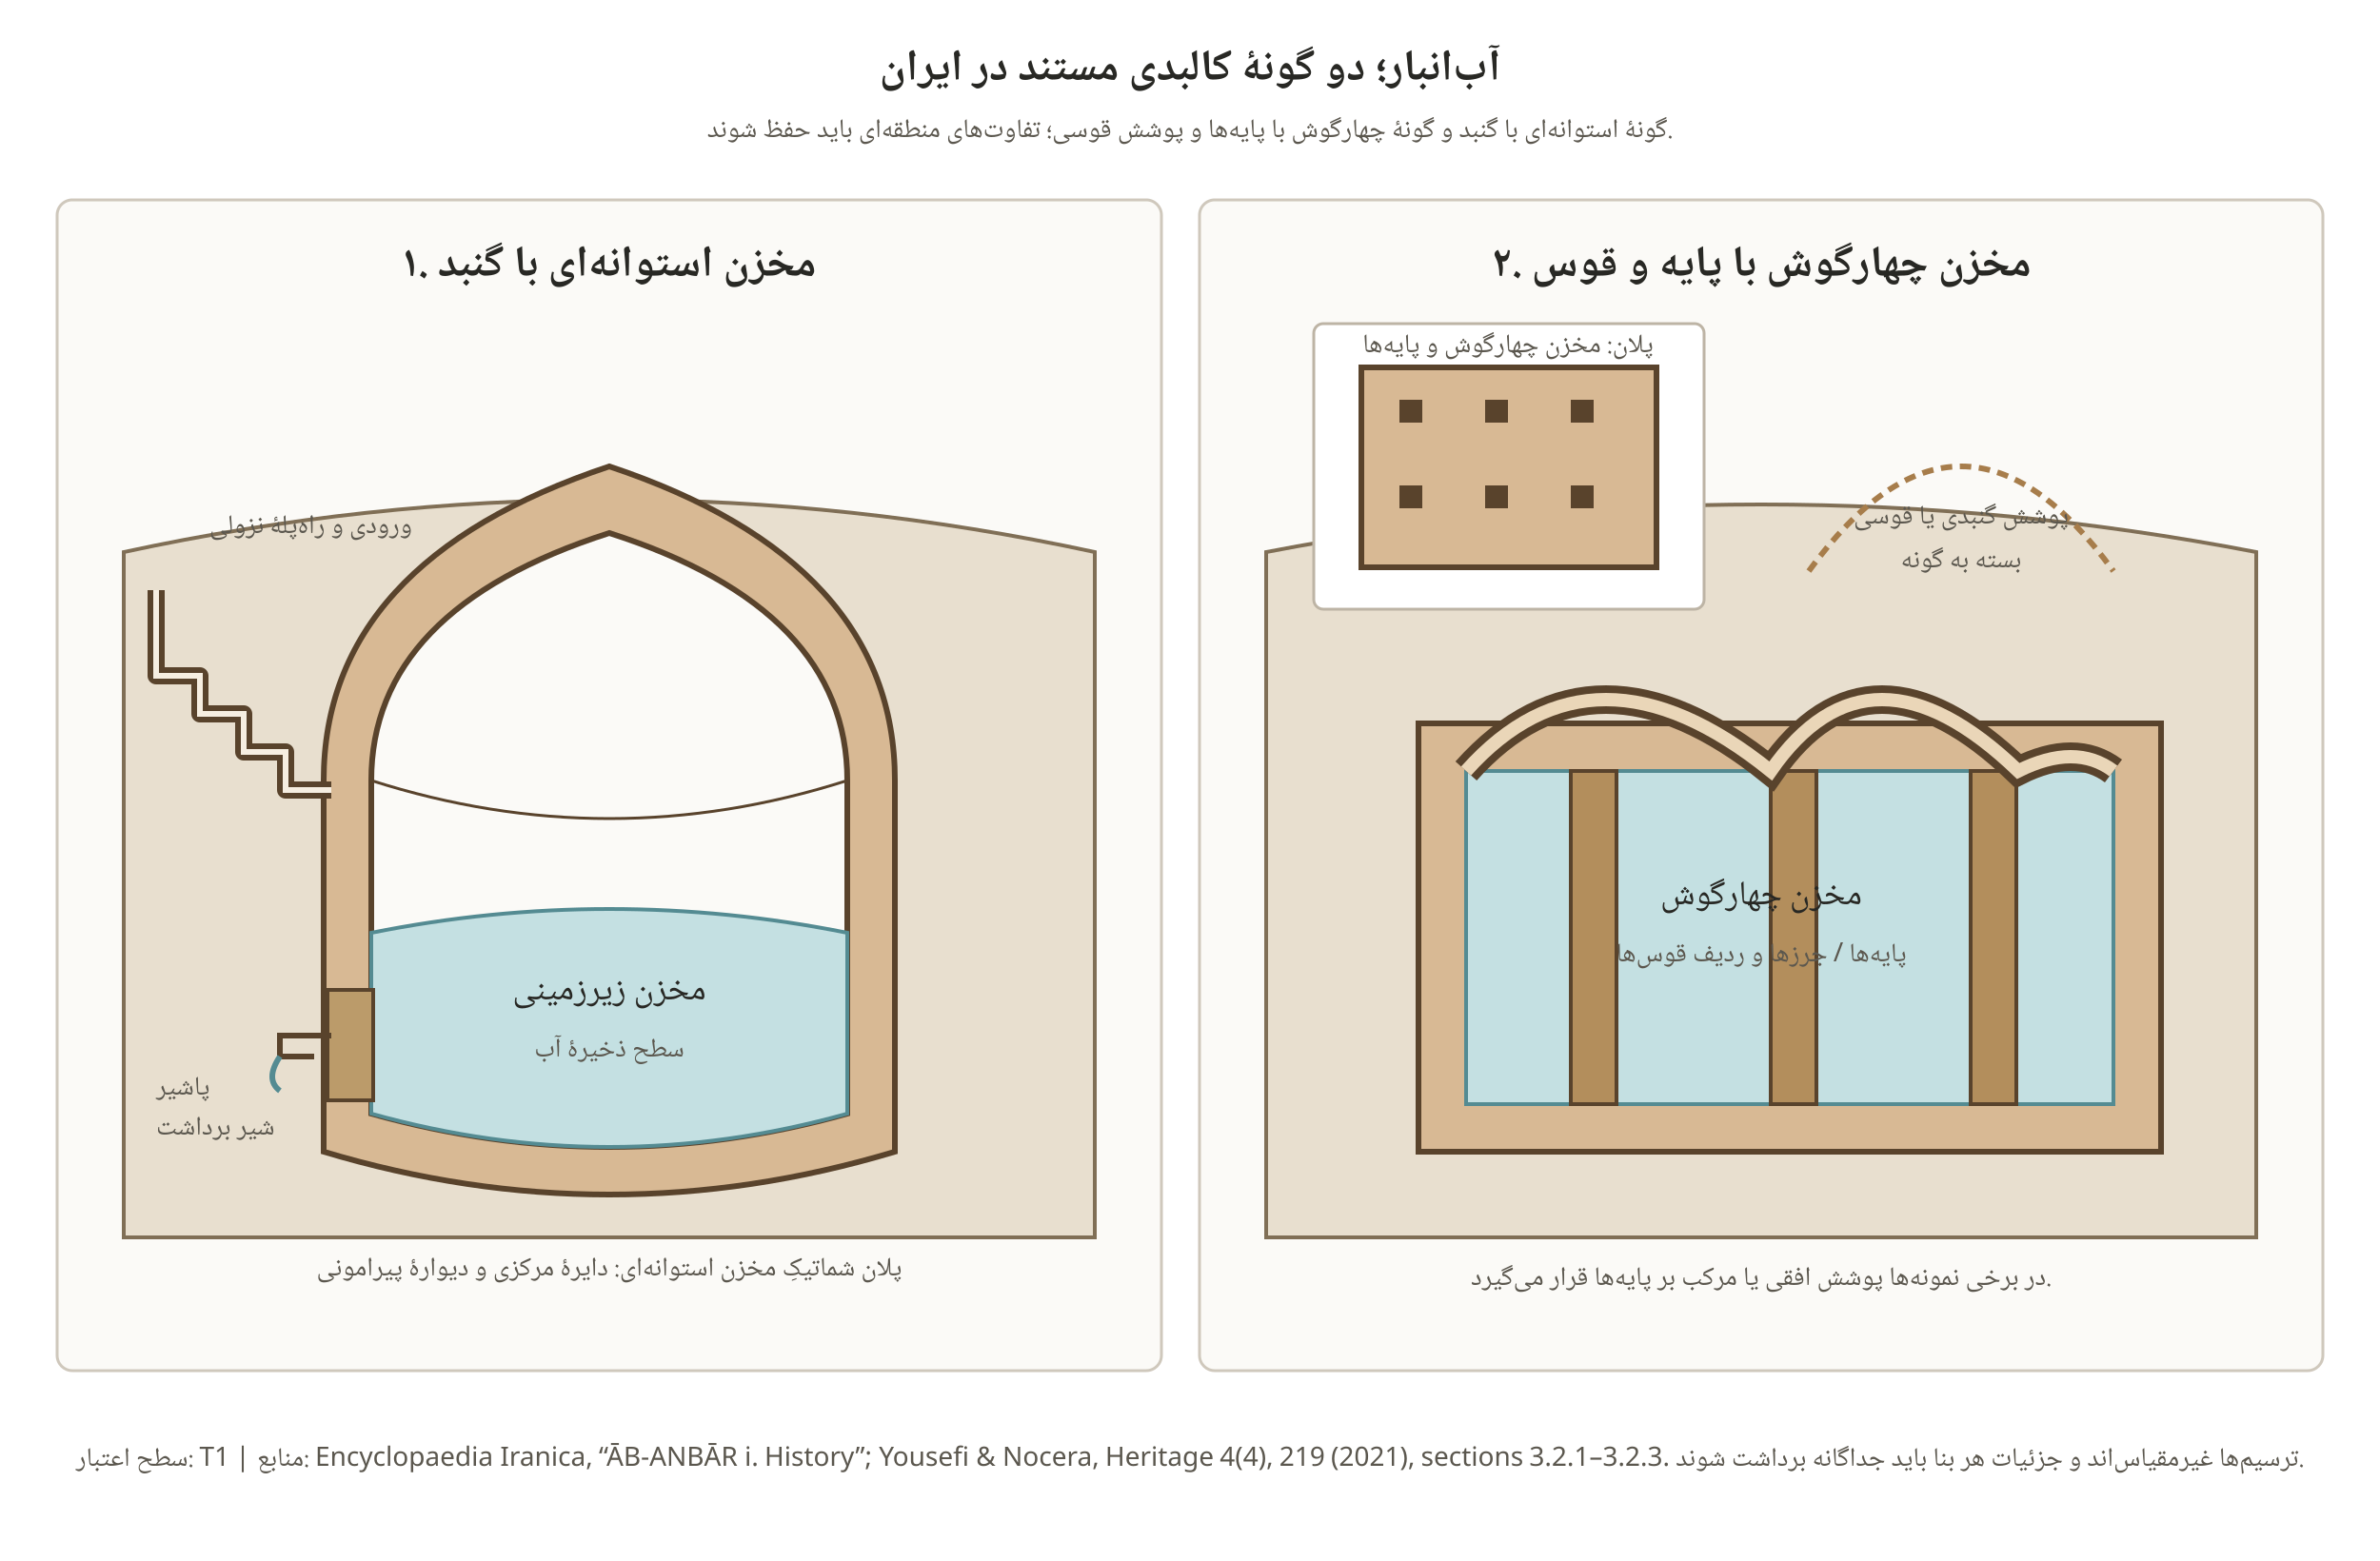
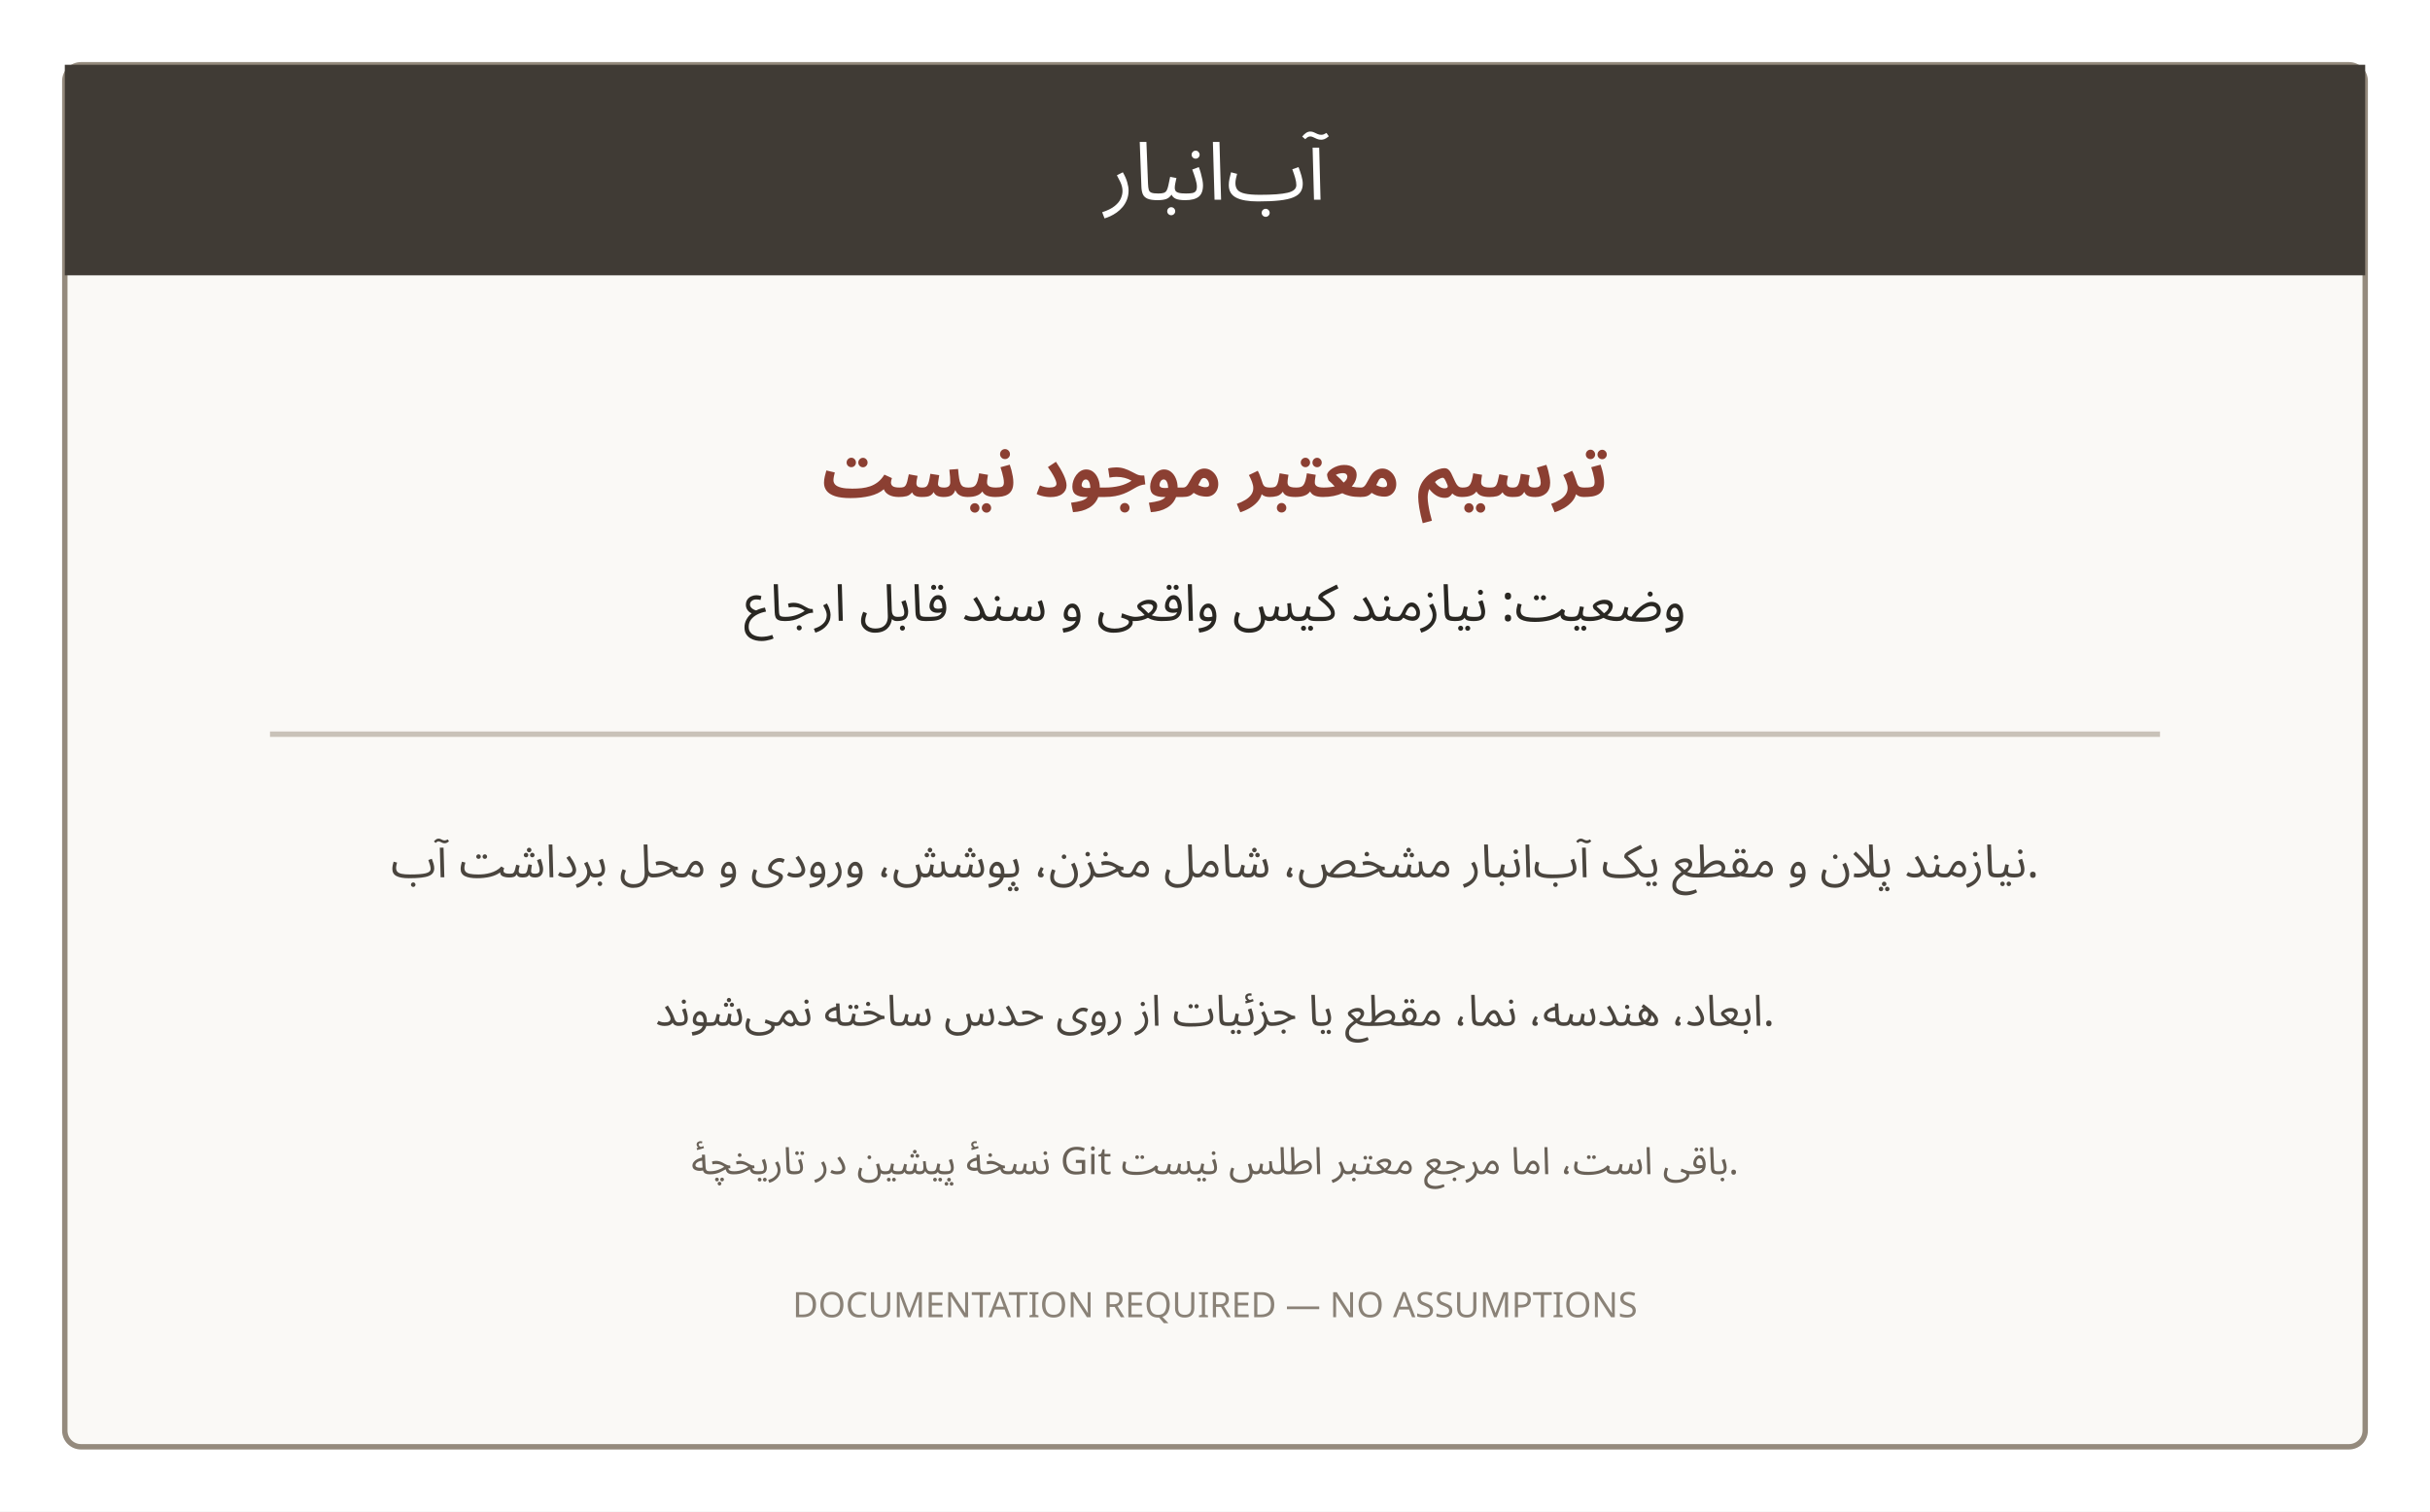
- <svg xmlns="http://www.w3.org/2000/svg" width="1250" height="820" viewBox="0 0 1250 820" role="img" aria-labelledby="title desc">
-   <defs>
-     <style>
-  .earth{fill:#e8dfcf;stroke:#806f56;stroke-width:2}
-  .brick{fill:#d8b994;stroke:#59432c;stroke-width:3}
-  .void{fill:#fbfaf7;stroke:#59432c;stroke-width:3}
-  .water{fill:#c4e0e2;stroke:#548b92;stroke-width:2}
-  .detail{fill:none;stroke:#59432c;stroke-width:3}
-  .fine{fill:none;stroke:#59432c;stroke-width:1.5}
-  .label{font-family:Vazirmatn,'Noto Naskh Arabic',sans-serif;fill:#282824;font-size:18px}
-  .small{font-family:Vazirmatn,'Noto Naskh Arabic',sans-serif;fill:#5b574e;font-size:14px}
-  .head{font-family:Vazirmatn,'Noto Naskh Arabic',sans-serif;fill:#282824;font-size:23px;font-weight:700}
-  .panel{fill:#fbfaf7;stroke:#cfc8bc;stroke-width:1.5}
- </style>
-   </defs>
-   <rect width="1250" height="820" fill="#fff" />
-   <text x="625" y="42" text-anchor="middle" class="head" font-size="28">آب‌انبار؛ دو گونهٔ کالبدی مستند در ایران</text>
-   <text x="625" y="72" text-anchor="middle" class="small">گونهٔ استوانه‌ای با گنبد و گونهٔ چهارگوش با پایه‌ها و پوشش قوسی؛ تفاوت‌های منطقه‌ای باید حفظ شوند.</text>
-   <rect x="30" y="105" width="580" height="615" rx="8" class="panel" />
-   <rect x="630" y="105" width="590" height="615" rx="8" class="panel" />
-   <text x="320" y="145" text-anchor="middle" class="head">۱. مخزن استوانه‌ای با گنبد</text>
-   <text x="925" y="145" text-anchor="middle" class="head">۲. مخزن چهارگوش با پایه و قوس</text>
-   <path d="M65 290 Q320 235 575 290 L575 650 L65 650 Z" class="earth" />
-   <path d="M170 410 Q170 295 320 245 Q470 295 470 410 L470 605 Q320 650 170 605 Z" class="brick" />
-   <path d="M195 410 Q195 320 320 280 Q445 320 445 410 L445 585 Q320 620 195 585 Z" class="void" />
-   <path d="M195 490 Q320 465 445 490 L445 585 Q320 620 195 585 Z" class="water" />
-   <path d="M195 410 Q320 450 445 410" class="fine" />
-   <path d="M82 310 L82 355 L105 355 L105 375 L128 375 L128 395 L150 395 L150 415 L174 415" fill="none" stroke="#59432c" stroke-width="9" stroke-linejoin="round" />
-   <path d="M82 310 L82 355 L105 355 L105 375 L128 375 L128 395 L150 395 L150 415 L174 415" fill="none" stroke="#f6eee1" stroke-width="3" />
-   <text x="110" y="280" class="small">ورودی و راه‌پلهٔ نزولی</text>
-   <rect x="172" y="520" width="24" height="58" fill="#bb9b6a" stroke="#59432c" stroke-width="2" />
-   <path d="M174 544 H147 V555 H165" class="detail" />
-   <path d="M147 555 q-8 12 0 18" stroke="#548b92" stroke-width="3" fill="none" />
-   <text x="82" y="575" class="small">پاشیر</text>
-   <text x="82" y="596" class="small">شیر برداشت</text>
-   <text x="320" y="525" text-anchor="middle" class="label">مخزن زیرزمینی</text>
-   <text x="320" y="555" text-anchor="middle" class="small">سطح ذخیرهٔ آب</text>
-   <text x="320" y="670" text-anchor="middle" class="small">پلان شماتیکِ مخزن استوانه‌ای: دایرهٔ مرکزی و دیوارهٔ پیرامونی</text>
-   <path d="M665 290 Q925 240 1185 290 L1185 650 L665 650 Z" class="earth" />
-   <rect x="745" y="380" width="390" height="225" class="brick" />
-   <rect x="770" y="405" width="340" height="175" class="water" />
-   <rect x="825" y="405" width="24" height="175" fill="#b38e5c" stroke="#59432c" stroke-width="2" />
-   <rect x="930" y="405" width="24" height="175" fill="#b38e5c" stroke="#59432c" stroke-width="2" />
-   <rect x="1035" y="405" width="24" height="175" fill="#b38e5c" stroke="#59432c" stroke-width="2" />
-   <path d="M770 405 Q837 330 930 405 Q982 330 1060 405 Q1090 390 1110 405" fill="none" stroke="#59432c" stroke-width="15" />
-   <path d="M770 405 Q837 330 930 405 Q982 330 1060 405 Q1090 390 1110 405" fill="none" stroke="#ead6b8" stroke-width="7" />
-   <text x="925" y="475" text-anchor="middle" class="label">مخزن چهارگوش</text>
-   <text x="925" y="505" text-anchor="middle" class="small">پایه‌ها / جرزها و ردیف قوس‌ها</text>
-   <text x="925" y="675" text-anchor="middle" class="small">در برخی نمونه‌ها پوشش افقی یا مرکب بر پایه‌ها قرار می‌گیرد.</text>
-   <rect x="690" y="170" width="205" height="150" rx="5" fill="#fff" stroke="#bdb4a5" stroke-width="1.5" />
-   <rect x="715" y="193" width="155" height="105" fill="#d8b994" stroke="#59432c" stroke-width="3" />
-   <g fill="#59432c">
-     <rect x="735" y="210" width="12" height="12" />
-     <rect x="780" y="210" width="12" height="12" />
-     <rect x="825" y="210" width="12" height="12" />
-     <rect x="735" y="255" width="12" height="12" />
-     <rect x="780" y="255" width="12" height="12" />
-     <rect x="825" y="255" width="12" height="12" />
-   </g>
-   <text x="792" y="185" text-anchor="middle" class="small">پلان: مخزن چهارگوش و پایه‌ها</text>
-   <path d="M950 300 Q1030 190 1110 300" fill="none" stroke="#a77d4b" stroke-width="3" stroke-dasharray="6 4" />
-   <text x="1030" y="275" text-anchor="middle" class="small">پوشش گنبدی یا قوسی</text>
-   <text x="1030" y="298" text-anchor="middle" class="small">بسته به گونه</text>
-   <text x="625" y="770" text-anchor="middle" class="small">سطح اعتبار: T1 | منابع: Encyclopaedia Iranica, “ĀB-ANBĀR i. History”; Yousefi &amp; Nocera, Heritage 4(4), 219 (2021), sections 3.2.1–3.2.3. ترسیم‌ها غیرمقیاس‌اند و جزئیات هر بنا باید جداگانه برداشت شوند.</text>
+ <svg xmlns="http://www.w3.org/2000/svg" width="900" height="560" viewBox="0 0 900 560" role="img" aria-labelledby="title desc">
+   <rect width="900" height="560" fill="#fff" />
+   <rect x="24" y="24" width="852" height="512" rx="6" fill="#faf9f6" stroke="#948a7d" stroke-width="2" />
+   <rect x="24" y="24" width="852" height="78" fill="#403b35" />
+   <text x="450" y="74" text-anchor="middle" font-family="Vazirmatn,Noto Sans Arabic,sans-serif" font-size="30" fill="#fff">آب‌انبار</text>
+   <text x="450" y="184" text-anchor="middle" font-family="Vazirmatn,Noto Sans Arabic,sans-serif" font-size="25" font-weight="700" fill="#8b3f32">ترسیم معتبر موجود نیست</text>
+   <text x="450" y="230" text-anchor="middle" font-family="Vazirmatn,Noto Sans Arabic,sans-serif" font-size="19" fill="#292722">وضعیت: نیازمند کیس واقعی و سند قابل ارجاع</text>
+   <line x1="100" y1="272" x2="800" y2="272" stroke="#c9c2b8" stroke-width="2" />
+   <text x="450" y="325" text-anchor="middle" font-family="Vazirmatn,Noto Sans Arabic,sans-serif" font-size="17" fill="#4a453e">نیازمند پلان و مقطع یک آب‌انبار مشخص، شامل مخزن، پوشش، ورودی و محل برداشت آب.</text>
+   <text x="450" y="380" text-anchor="middle" font-family="Vazirmatn,Noto Sans Arabic,sans-serif" font-size="16" fill="#4a453e">ابعاد، هندسه، نما، مقطع یا جزئیات از روی حدس ساخته نمی‌شوند.</text>
+   <text x="450" y="435" text-anchor="middle" font-family="Vazirmatn,Noto Sans Arabic,sans-serif" font-size="14" fill="#6a6258">نسخهٔ پیشین در تاریخچهٔ Git باقی است، اما مرجع معتبر اطلس نیست.</text>
+   <text x="450" y="488" text-anchor="middle" font-family="Vazirmatn,Noto Sans Arabic,sans-serif" font-size="13" fill="#8a8277">DOCUMENTATION REQUIRED — NO ASSUMPTIONS</text>
</svg>
